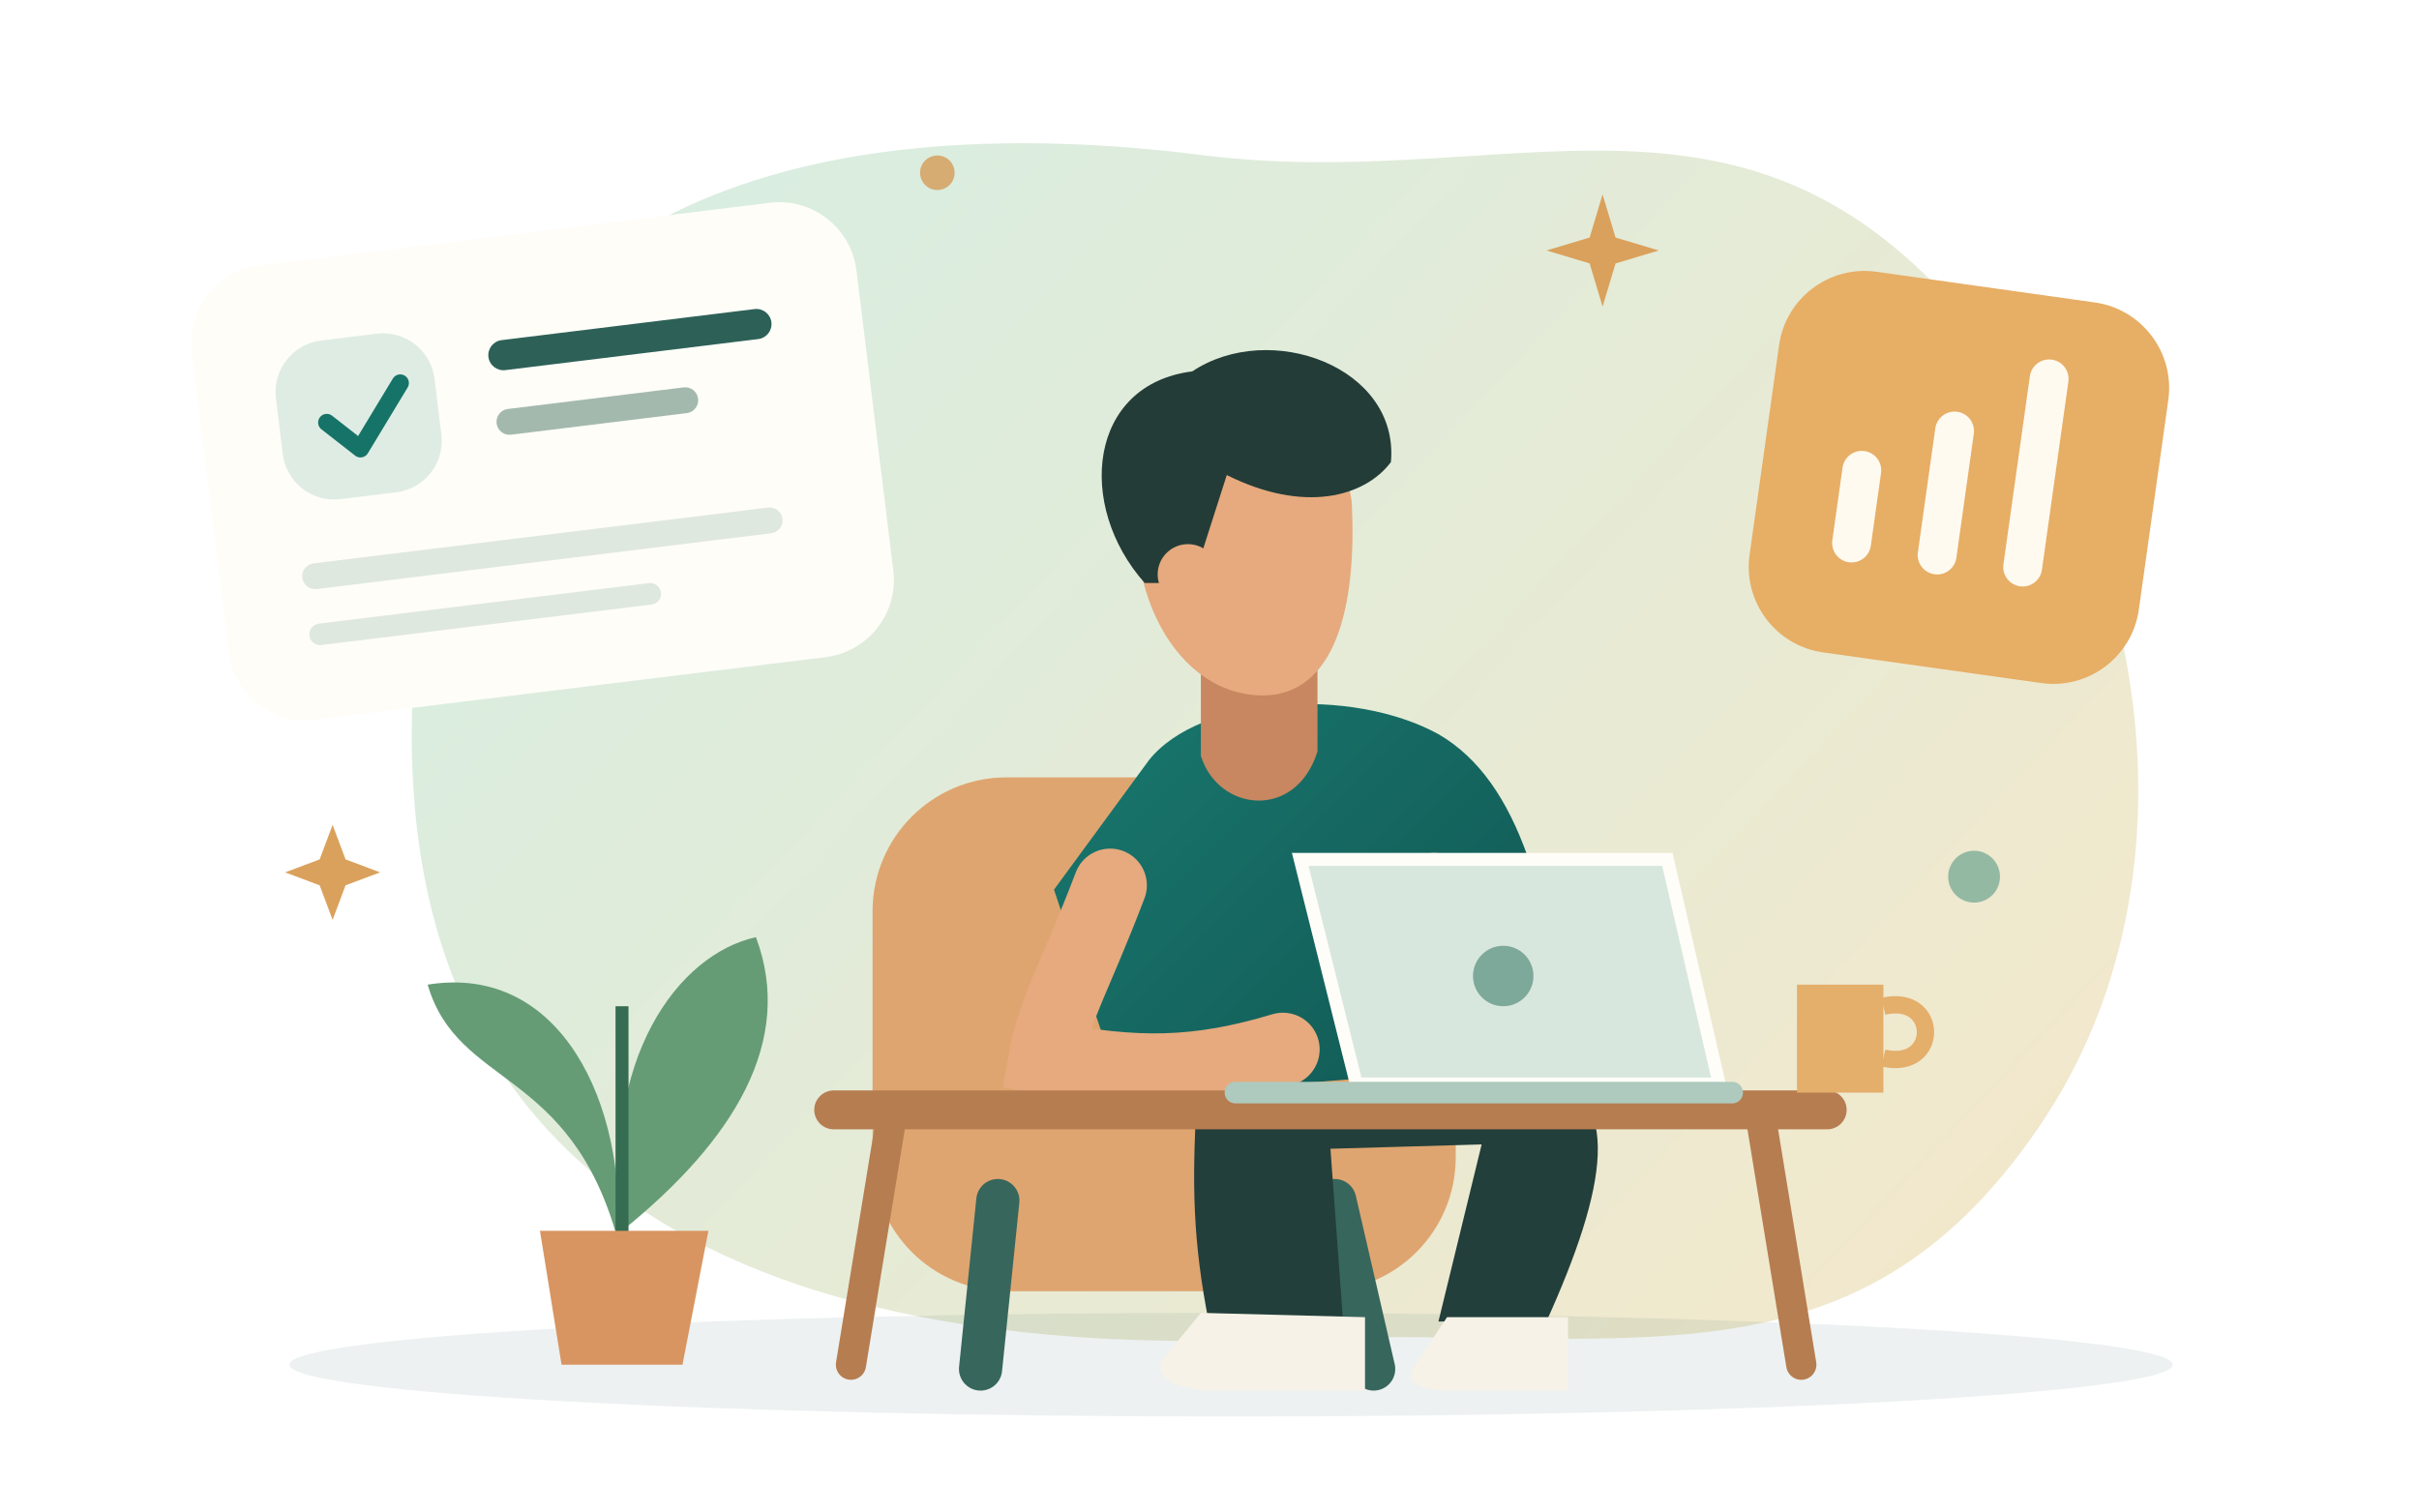
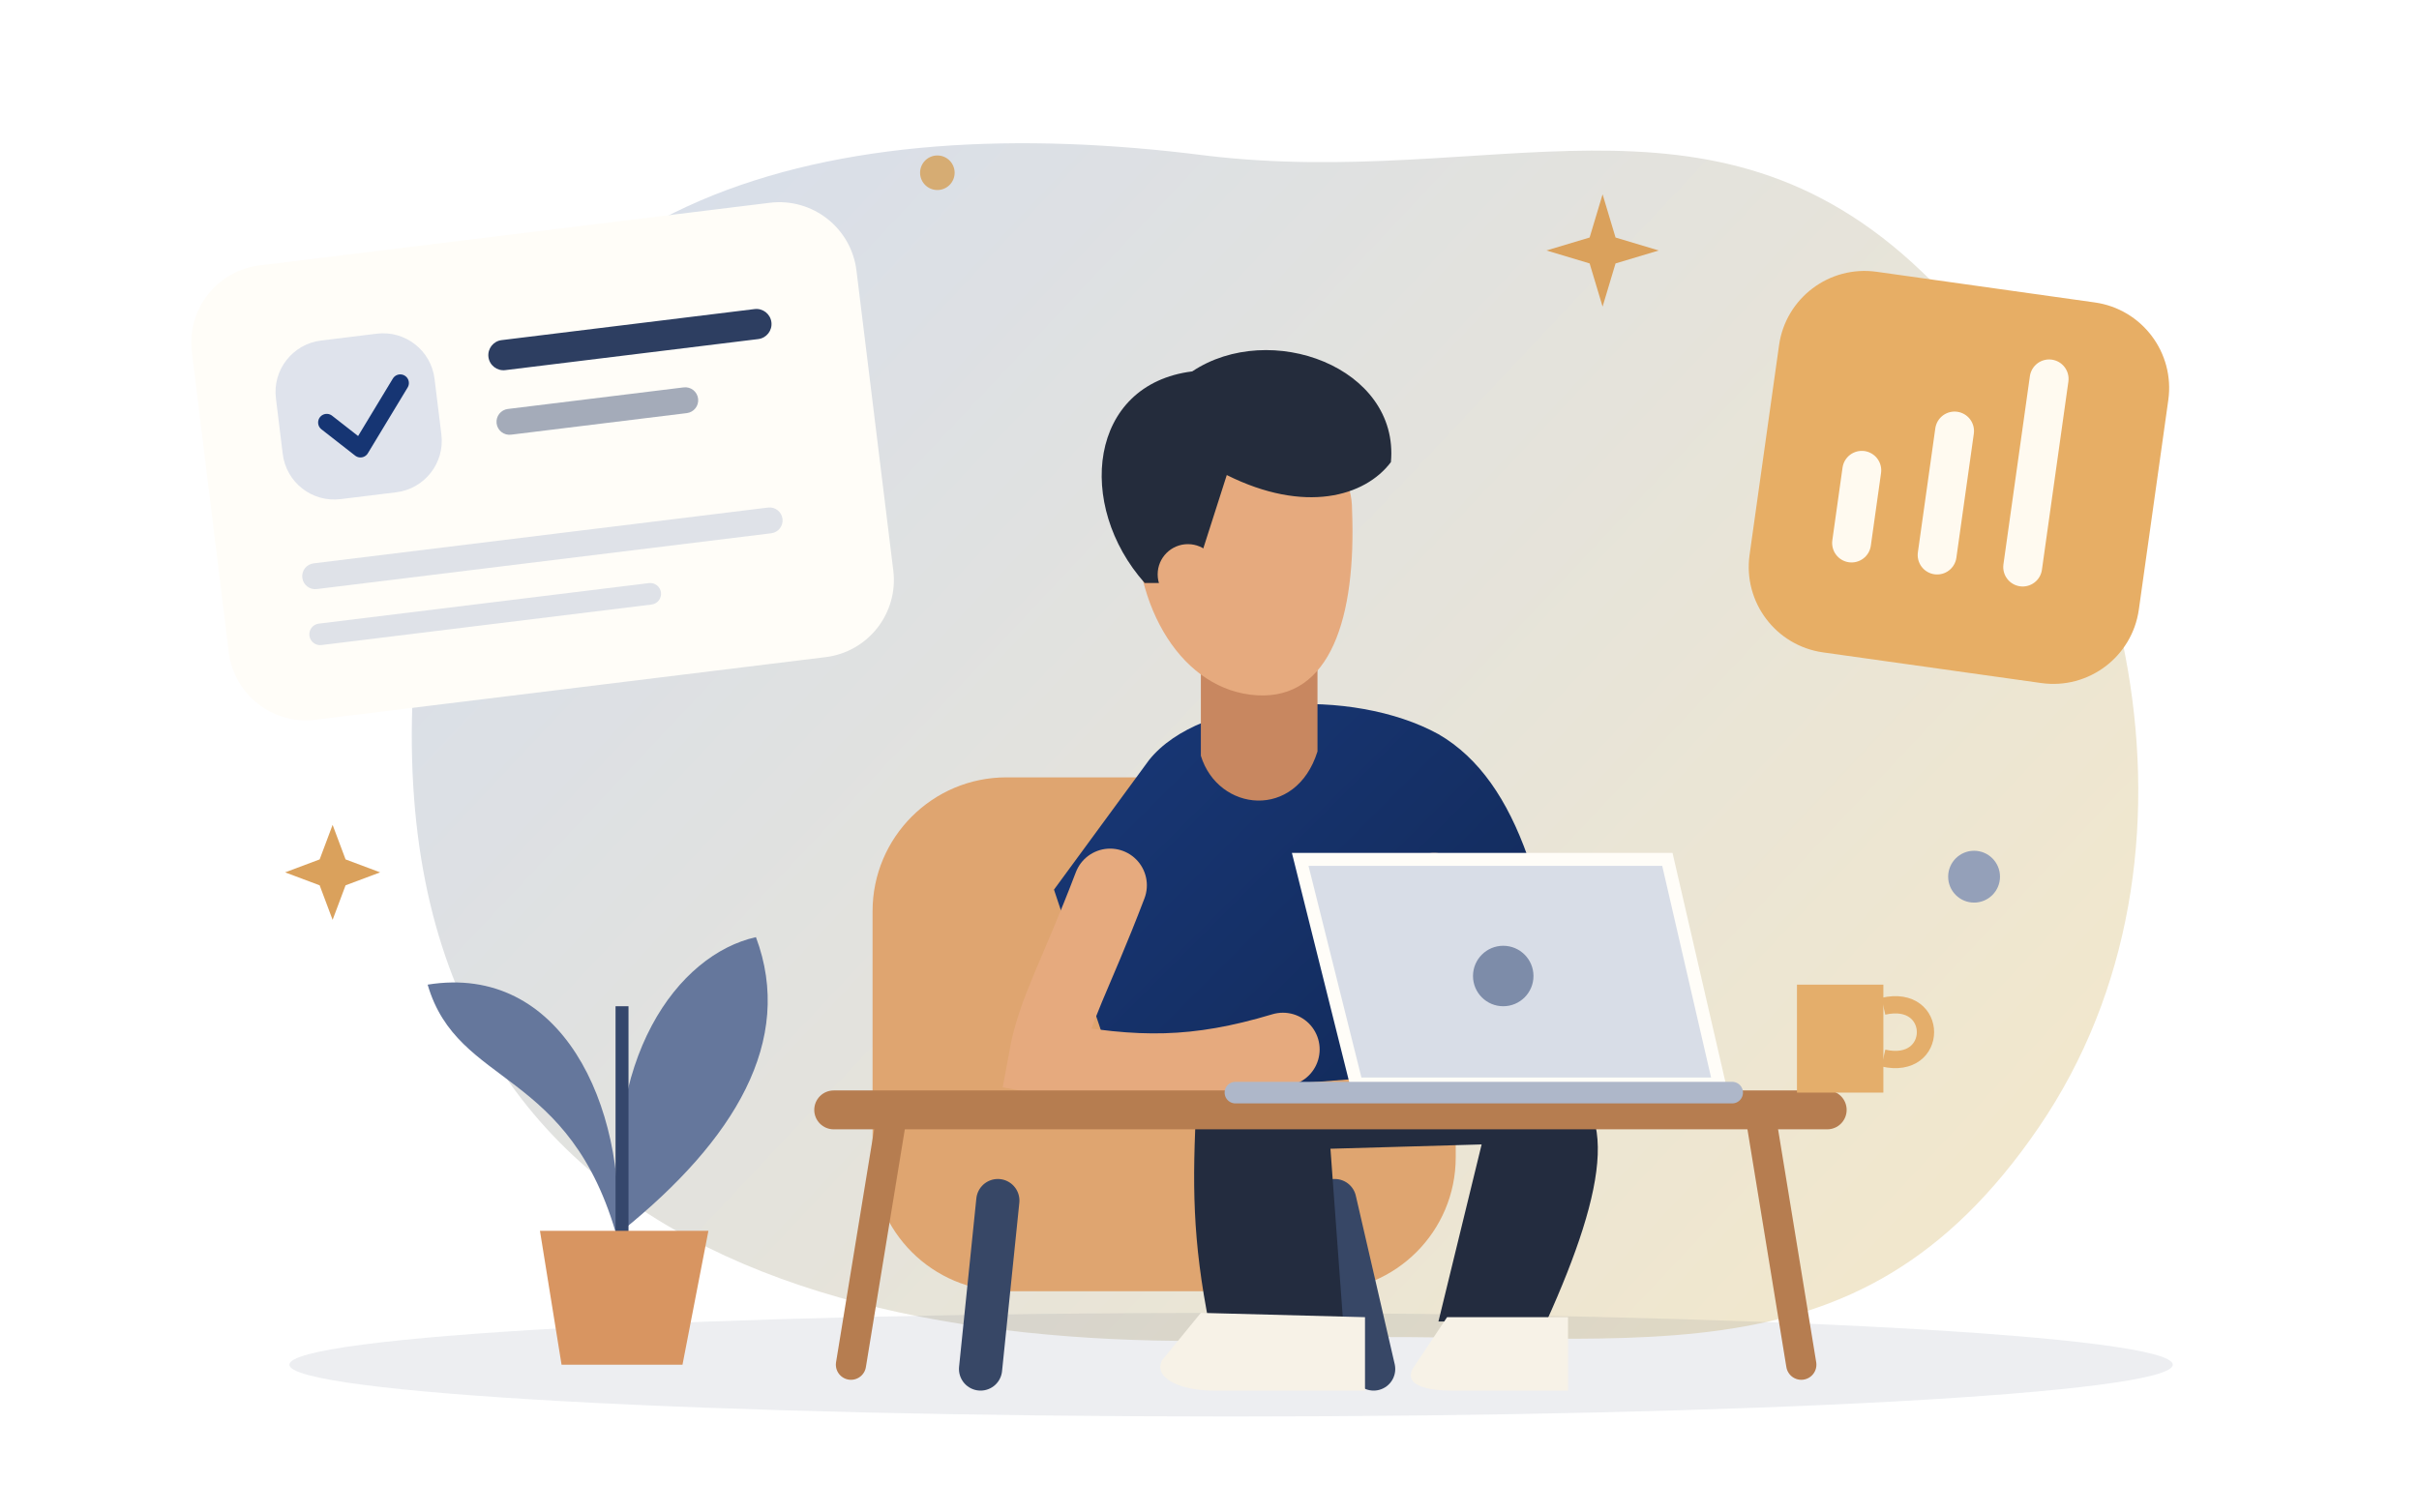
<svg xmlns="http://www.w3.org/2000/svg" width="560" height="350" viewBox="0 0 560 350" fill="none">
  <defs>
    <linearGradient id="bg" x1="100" y1="10" x2="440" y2="330" gradientUnits="userSpaceOnUse">
-       <stop stop-color="#D4EEE4" />
+       <stop stop-color="#d4ddee" />
      <stop offset="1" stop-color="#F3E8CB" />
    </linearGradient>
    <linearGradient id="shirt" x1="260" y1="160" x2="380" y2="280" gradientUnits="userSpaceOnUse">
-       <stop stop-color="#18766C" />
-       <stop offset="1" stop-color="#104E4D" />
+       <stop stop-color="#183776" />
+       <stop offset="1" stop-color="#10254e" />
    </linearGradient>
  </defs>
  <path d="M99 129C113 44 193 25 279 36c66 8 117-20 166 27 48 45 70 135 27 198-43 63-95 46-174 49-108 5-225-25-199-181Z" fill="url(#bg)" />
-   <ellipse cx="285" cy="316" rx="218" ry="12" fill="#144F49" opacity=".08" />
+   <ellipse cx="285" cy="316" rx="218" ry="12" fill="#14284f" opacity=".08" />
  <g transform="rotate(-7 124 106)">
    <rect x="48" y="54" width="155" height="106" rx="18" fill="#FFFDF8" />
-     <rect x="66" y="73" width="37" height="37" rx="12" fill="#DFECE4" />
-     <path d="m77 92 7 7 11-14" stroke="#167367" stroke-width="4" stroke-linecap="round" stroke-linejoin="round" />
-     <rect x="116" y="78" width="66" height="7" rx="3.5" fill="#2D6158" />
-     <rect x="116" y="94" width="47" height="6" rx="3" fill="#A4B9AE" />
-     <rect x="67" y="124" width="112" height="6" rx="3" fill="#DFE8DF" />
-     <rect x="67" y="138" width="82" height="5" rx="2.5" fill="#DFE8DF" />
+     <rect x="66" y="73" width="37" height="37" rx="12" fill="#dfe3ec" />
+     <path d="m77 92 7 7 11-14" stroke="#163573" stroke-width="4" stroke-linecap="round" stroke-linejoin="round" />
+     <rect x="116" y="78" width="66" height="7" rx="3.5" fill="#2d3e61" />
+     <rect x="116" y="94" width="47" height="6" rx="3" fill="#a4abb9" />
+     <rect x="67" y="124" width="112" height="6" rx="3" fill="#dfe2e8" />
+     <rect x="67" y="138" width="82" height="5" rx="2.5" fill="#dfe2e8" />
  </g>
  <g transform="rotate(8 446 110)">
    <rect x="408" y="65" width="91" height="89" rx="20" fill="#E7AE65" />
    <path d="M431 128V111m20 17V99m20 29V84" stroke="#fffaf0" stroke-width="9" stroke-linecap="round" />
  </g>
-   <path d="M143 287c-11-40-37-35-44-59 31-5 46 28 44 59Zm1-2c-5-40 13-64 31-68 9 24-5 47-31 68Z" fill="#659C76" />
-   <path d="M144 302v-69" stroke="#356C52" stroke-width="3" />
+   <path d="M143 287c-11-40-37-35-44-59 31-5 46 28 44 59Zm1-2c-5-40 13-64 31-68 9 24-5 47-31 68Z" fill="#65779c" />
+   <path d="M144 302v-69" stroke="#35476c" stroke-width="3" />
  <path d="M125 285h39l-6 31h-28z" fill="#D89561" />
  <rect x="202" y="180" width="135" height="119" rx="31" fill="#DFA570" />
-   <path d="m231 278-4 39m82-39 9 39" stroke="#37665C" stroke-width="10" stroke-linecap="round" />
+   <path d="m231 278-4 39m82-39 9 39" stroke="#374766" stroke-width="10" stroke-linecap="round" />
  <path d="M266 176c12-15 47-17 67-6 19 11 26 39 30 76l-103 8-16-48 22-30Z" fill="url(#shirt)" />
  <path d="M278 148v27c4 13 22 15 27-1v-30" fill="#C88760" />
  <path d="M313 118c1 25-5 44-22 43-17-1-29-20-28-43 1-22 50-25 50 0Z" fill="#E6AA7E" />
-   <path d="M265 135c-16-18-13-46 11-49 18-12 48-1 46 21-6 8-20 12-38 3l-8 25-11 0Z" fill="#243C38" />
+   <path d="M265 135c-16-18-13-46 11-49 18-12 48-1 46 21-6 8-20 12-38 3l-8 25-11 0Z" fill="#242c3c" />
  <circle cx="275" cy="133" r="7" fill="#E6AA7E" />
  <path d="M257 205c-8 21-13 29-15 40 21 4 35 4 55-2" stroke="#E6AA7E" stroke-width="17" stroke-linecap="round" />
  <path d="m332 206 21 28 28-10" stroke="#E6AA7E" stroke-width="17" stroke-linecap="round" stroke-linejoin="round" />
-   <path d="M277 255c-1 19-1 32 3 52h31l-3-41 35-1-10 41h25c14-31 18-53-1-57" fill="#233F3B" />
+   <path d="M277 255c-1 19-1 32 3 52h31l-3-41 35-1-10 41h25c14-31 18-53-1-57" fill="#232c3f" />
  <path d="m278 304-9 11c-2 4 4 7 12 7h35v-17m19 0-8 12c-2 4 4 5 9 5h27v-17" fill="#F7F2E7" />
  <path d="M193 257h230" stroke="#B67D50" stroke-width="9" stroke-linecap="round" />
  <path d="m206 261-9 55m211-55 9 55" stroke="#B67D50" stroke-width="7" stroke-linecap="round" />
-   <path d="m301 199 13 52h84l-12-52z" fill="#D8E7DE" stroke="#FFFDF8" stroke-width="3" />
-   <path d="M286 253h115" stroke="#AEC9BD" stroke-width="5" stroke-linecap="round" />
-   <circle cx="348" cy="226" r="7" fill="#7DA99A" />
+   <path d="m301 199 13 52h84l-12-52z" fill="#d8dde7" stroke="#FFFDF8" stroke-width="3" />
+   <path d="M286 253h115" stroke="#aeb7c9" stroke-width="5" stroke-linecap="round" />
+   <circle cx="348" cy="226" r="7" fill="#7d8ca9" />
  <path d="M416 228h20v25h-20z" fill="#E4AE6B" />
  <path d="M436 233c13-3 13 15 0 12" stroke="#E4AE6B" stroke-width="4" />
  <path d="m371 45 3 10 10 3-10 3-3 10-3-10-10-3 10-3zM77 191l3 8 8 3-8 3-3 8-3-8-8-3 8-3z" fill="#DAA15C" />
-   <circle cx="457" cy="203" r="6" fill="#94B9A3" />
+   <circle cx="457" cy="203" r="6" fill="#94a0b9" />
  <circle cx="217" cy="40" r="4" fill="#D6AC73" />
</svg>
